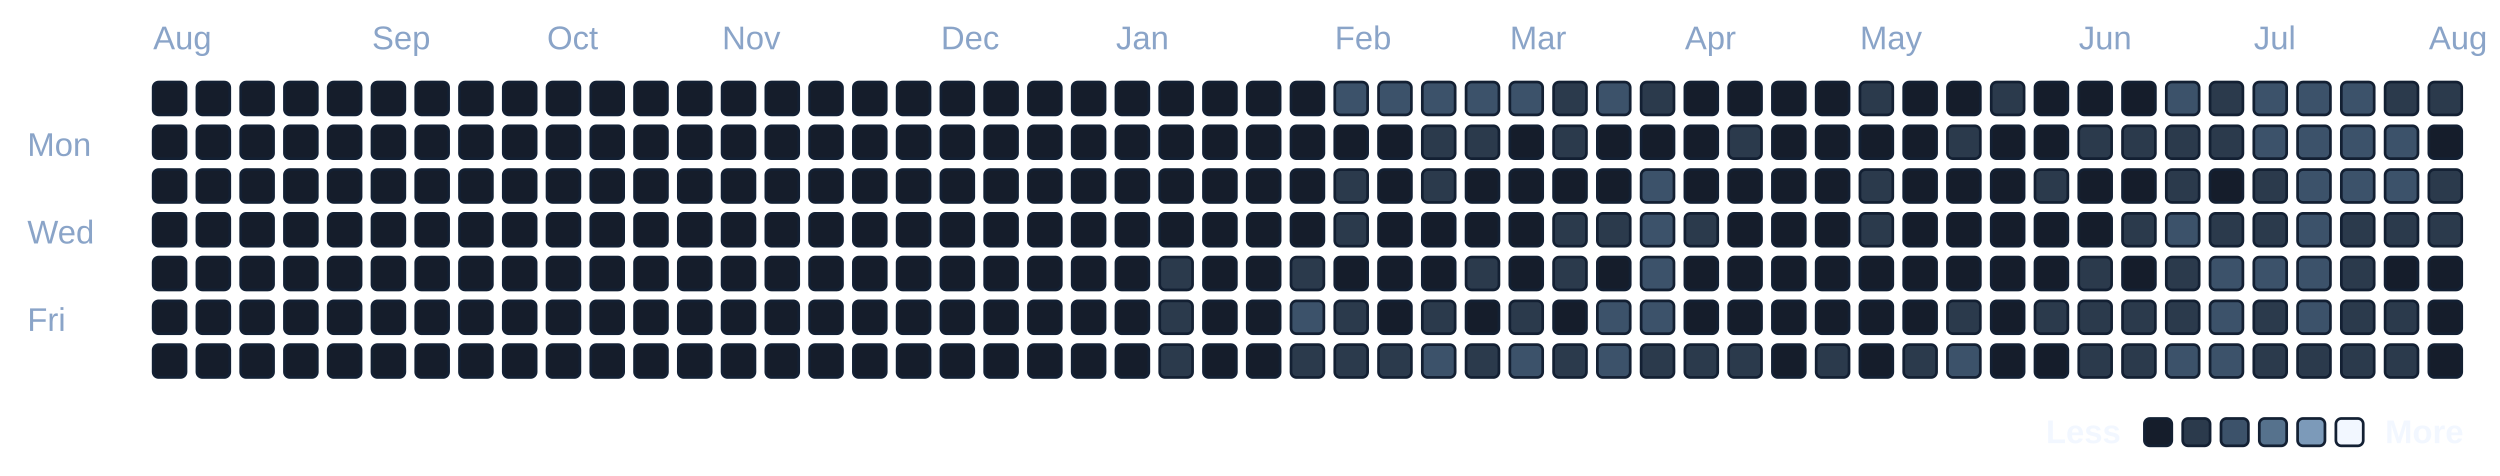
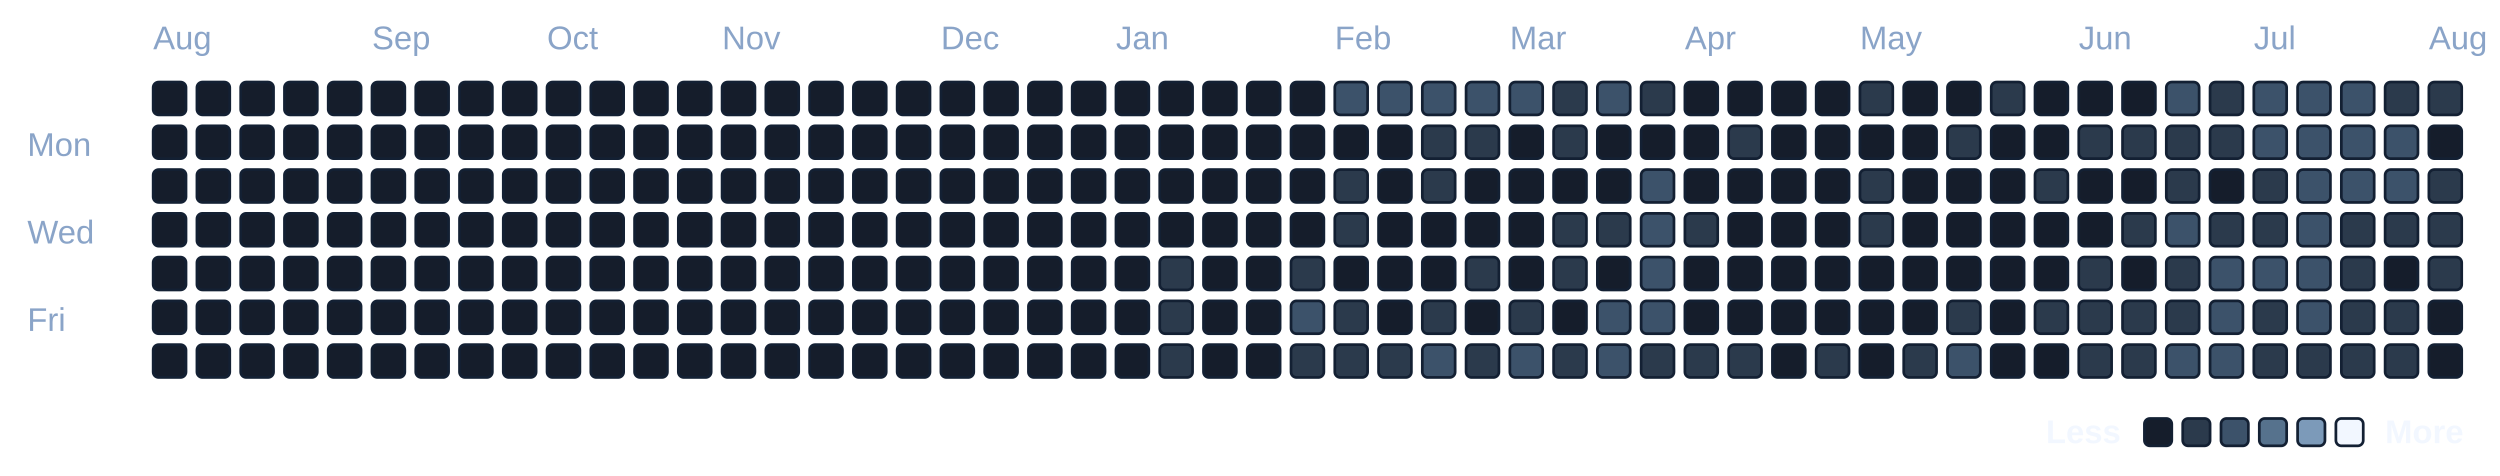
<svg xmlns="http://www.w3.org/2000/svg" baseProfile="tiny" height="174" version="1.2" width="914">
  <defs />
  <text fill="#8AA4C8" font-family="Segoe UI, Arial, sans-serif" font-size="12px" x="56" y="18">Aug</text>
  <text fill="#8AA4C8" font-family="Segoe UI, Arial, sans-serif" font-size="12px" x="136" y="18">Sep</text>
  <text fill="#8AA4C8" font-family="Segoe UI, Arial, sans-serif" font-size="12px" x="200" y="18">Oct</text>
  <text fill="#8AA4C8" font-family="Segoe UI, Arial, sans-serif" font-size="12px" x="264" y="18">Nov</text>
  <text fill="#8AA4C8" font-family="Segoe UI, Arial, sans-serif" font-size="12px" x="344" y="18">Dec</text>
  <text fill="#8AA4C8" font-family="Segoe UI, Arial, sans-serif" font-size="12px" x="408" y="18">Jan</text>
  <text fill="#8AA4C8" font-family="Segoe UI, Arial, sans-serif" font-size="12px" x="488" y="18">Feb</text>
  <text fill="#8AA4C8" font-family="Segoe UI, Arial, sans-serif" font-size="12px" x="552" y="18">Mar</text>
  <text fill="#8AA4C8" font-family="Segoe UI, Arial, sans-serif" font-size="12px" x="616" y="18">Apr</text>
  <text fill="#8AA4C8" font-family="Segoe UI, Arial, sans-serif" font-size="12px" x="680" y="18">May</text>
  <text fill="#8AA4C8" font-family="Segoe UI, Arial, sans-serif" font-size="12px" x="760" y="18">Jun</text>
  <text fill="#8AA4C8" font-family="Segoe UI, Arial, sans-serif" font-size="12px" x="824" y="18">Jul</text>
  <text fill="#8AA4C8" font-family="Segoe UI, Arial, sans-serif" font-size="12px" x="888" y="18">Aug</text>
  <text fill="#8AA4C8" font-family="Segoe UI, Arial, sans-serif" font-size="12px" x="10" y="57">Mon</text>
  <text fill="#8AA4C8" font-family="Segoe UI, Arial, sans-serif" font-size="12px" x="10" y="89">Wed</text>
  <text fill="#8AA4C8" font-family="Segoe UI, Arial, sans-serif" font-size="12px" x="10" y="121">Fri</text>
  <rect fill="#151D2B" height="12" rx="2" ry="2" stroke="#132033" stroke-width="1" width="12" x="56" y="30" />
  <rect fill="#151D2B" height="12" rx="2" ry="2" stroke="#132033" stroke-width="1" width="12" x="56" y="46" />
  <rect fill="#151D2B" height="12" rx="2" ry="2" stroke="#132033" stroke-width="1" width="12" x="56" y="62" />
  <rect fill="#151D2B" height="12" rx="2" ry="2" stroke="#132033" stroke-width="1" width="12" x="56" y="78" />
  <rect fill="#151D2B" height="12" rx="2" ry="2" stroke="#132033" stroke-width="1" width="12" x="56" y="94" />
  <rect fill="#151D2B" height="12" rx="2" ry="2" stroke="#132033" stroke-width="1" width="12" x="56" y="110" />
  <rect fill="#151D2B" height="12" rx="2" ry="2" stroke="#132033" stroke-width="1" width="12" x="56" y="126" />
  <rect fill="#151D2B" height="12" rx="2" ry="2" stroke="#132033" stroke-width="1" width="12" x="72" y="30" />
  <rect fill="#151D2B" height="12" rx="2" ry="2" stroke="#132033" stroke-width="1" width="12" x="72" y="46" />
  <rect fill="#151D2B" height="12" rx="2" ry="2" stroke="#132033" stroke-width="1" width="12" x="72" y="62" />
  <rect fill="#151D2B" height="12" rx="2" ry="2" stroke="#132033" stroke-width="1" width="12" x="72" y="78" />
  <rect fill="#151D2B" height="12" rx="2" ry="2" stroke="#132033" stroke-width="1" width="12" x="72" y="94" />
  <rect fill="#151D2B" height="12" rx="2" ry="2" stroke="#132033" stroke-width="1" width="12" x="72" y="110" />
  <rect fill="#151D2B" height="12" rx="2" ry="2" stroke="#132033" stroke-width="1" width="12" x="72" y="126" />
  <rect fill="#151D2B" height="12" rx="2" ry="2" stroke="#132033" stroke-width="1" width="12" x="88" y="30" />
  <rect fill="#151D2B" height="12" rx="2" ry="2" stroke="#132033" stroke-width="1" width="12" x="88" y="46" />
  <rect fill="#151D2B" height="12" rx="2" ry="2" stroke="#132033" stroke-width="1" width="12" x="88" y="62" />
  <rect fill="#151D2B" height="12" rx="2" ry="2" stroke="#132033" stroke-width="1" width="12" x="88" y="78" />
  <rect fill="#151D2B" height="12" rx="2" ry="2" stroke="#132033" stroke-width="1" width="12" x="88" y="94" />
  <rect fill="#151D2B" height="12" rx="2" ry="2" stroke="#132033" stroke-width="1" width="12" x="88" y="110" />
  <rect fill="#151D2B" height="12" rx="2" ry="2" stroke="#132033" stroke-width="1" width="12" x="88" y="126" />
  <rect fill="#151D2B" height="12" rx="2" ry="2" stroke="#132033" stroke-width="1" width="12" x="104" y="30" />
  <rect fill="#151D2B" height="12" rx="2" ry="2" stroke="#132033" stroke-width="1" width="12" x="104" y="46" />
  <rect fill="#151D2B" height="12" rx="2" ry="2" stroke="#132033" stroke-width="1" width="12" x="104" y="62" />
  <rect fill="#151D2B" height="12" rx="2" ry="2" stroke="#132033" stroke-width="1" width="12" x="104" y="78" />
  <rect fill="#151D2B" height="12" rx="2" ry="2" stroke="#132033" stroke-width="1" width="12" x="104" y="94" />
  <rect fill="#151D2B" height="12" rx="2" ry="2" stroke="#132033" stroke-width="1" width="12" x="104" y="110" />
  <rect fill="#151D2B" height="12" rx="2" ry="2" stroke="#132033" stroke-width="1" width="12" x="104" y="126" />
  <rect fill="#151D2B" height="12" rx="2" ry="2" stroke="#132033" stroke-width="1" width="12" x="120" y="30" />
  <rect fill="#151D2B" height="12" rx="2" ry="2" stroke="#132033" stroke-width="1" width="12" x="120" y="46" />
  <rect fill="#151D2B" height="12" rx="2" ry="2" stroke="#132033" stroke-width="1" width="12" x="120" y="62" />
  <rect fill="#151D2B" height="12" rx="2" ry="2" stroke="#132033" stroke-width="1" width="12" x="120" y="78" />
  <rect fill="#151D2B" height="12" rx="2" ry="2" stroke="#132033" stroke-width="1" width="12" x="120" y="94" />
  <rect fill="#151D2B" height="12" rx="2" ry="2" stroke="#132033" stroke-width="1" width="12" x="120" y="110" />
  <rect fill="#151D2B" height="12" rx="2" ry="2" stroke="#132033" stroke-width="1" width="12" x="120" y="126" />
  <rect fill="#151D2B" height="12" rx="2" ry="2" stroke="#132033" stroke-width="1" width="12" x="136" y="30" />
  <rect fill="#151D2B" height="12" rx="2" ry="2" stroke="#132033" stroke-width="1" width="12" x="136" y="46" />
  <rect fill="#151D2B" height="12" rx="2" ry="2" stroke="#132033" stroke-width="1" width="12" x="136" y="62" />
  <rect fill="#151D2B" height="12" rx="2" ry="2" stroke="#132033" stroke-width="1" width="12" x="136" y="78" />
  <rect fill="#151D2B" height="12" rx="2" ry="2" stroke="#132033" stroke-width="1" width="12" x="136" y="94" />
  <rect fill="#151D2B" height="12" rx="2" ry="2" stroke="#132033" stroke-width="1" width="12" x="136" y="110" />
  <rect fill="#151D2B" height="12" rx="2" ry="2" stroke="#132033" stroke-width="1" width="12" x="136" y="126" />
  <rect fill="#151D2B" height="12" rx="2" ry="2" stroke="#132033" stroke-width="1" width="12" x="152" y="30" />
  <rect fill="#151D2B" height="12" rx="2" ry="2" stroke="#132033" stroke-width="1" width="12" x="152" y="46" />
  <rect fill="#151D2B" height="12" rx="2" ry="2" stroke="#132033" stroke-width="1" width="12" x="152" y="62" />
  <rect fill="#151D2B" height="12" rx="2" ry="2" stroke="#132033" stroke-width="1" width="12" x="152" y="78" />
  <rect fill="#151D2B" height="12" rx="2" ry="2" stroke="#132033" stroke-width="1" width="12" x="152" y="94" />
  <rect fill="#151D2B" height="12" rx="2" ry="2" stroke="#132033" stroke-width="1" width="12" x="152" y="110" />
  <rect fill="#151D2B" height="12" rx="2" ry="2" stroke="#132033" stroke-width="1" width="12" x="152" y="126" />
  <rect fill="#151D2B" height="12" rx="2" ry="2" stroke="#132033" stroke-width="1" width="12" x="168" y="30" />
  <rect fill="#151D2B" height="12" rx="2" ry="2" stroke="#132033" stroke-width="1" width="12" x="168" y="46" />
  <rect fill="#151D2B" height="12" rx="2" ry="2" stroke="#132033" stroke-width="1" width="12" x="168" y="62" />
  <rect fill="#151D2B" height="12" rx="2" ry="2" stroke="#132033" stroke-width="1" width="12" x="168" y="78" />
  <rect fill="#151D2B" height="12" rx="2" ry="2" stroke="#132033" stroke-width="1" width="12" x="168" y="94" />
  <rect fill="#151D2B" height="12" rx="2" ry="2" stroke="#132033" stroke-width="1" width="12" x="168" y="110" />
  <rect fill="#151D2B" height="12" rx="2" ry="2" stroke="#132033" stroke-width="1" width="12" x="168" y="126" />
  <rect fill="#151D2B" height="12" rx="2" ry="2" stroke="#132033" stroke-width="1" width="12" x="184" y="30" />
  <rect fill="#151D2B" height="12" rx="2" ry="2" stroke="#132033" stroke-width="1" width="12" x="184" y="46" />
  <rect fill="#151D2B" height="12" rx="2" ry="2" stroke="#132033" stroke-width="1" width="12" x="184" y="62" />
  <rect fill="#151D2B" height="12" rx="2" ry="2" stroke="#132033" stroke-width="1" width="12" x="184" y="78" />
  <rect fill="#151D2B" height="12" rx="2" ry="2" stroke="#132033" stroke-width="1" width="12" x="184" y="94" />
  <rect fill="#151D2B" height="12" rx="2" ry="2" stroke="#132033" stroke-width="1" width="12" x="184" y="110" />
  <rect fill="#151D2B" height="12" rx="2" ry="2" stroke="#132033" stroke-width="1" width="12" x="184" y="126" />
  <rect fill="#151D2B" height="12" rx="2" ry="2" stroke="#132033" stroke-width="1" width="12" x="200" y="30" />
  <rect fill="#151D2B" height="12" rx="2" ry="2" stroke="#132033" stroke-width="1" width="12" x="200" y="46" />
  <rect fill="#151D2B" height="12" rx="2" ry="2" stroke="#132033" stroke-width="1" width="12" x="200" y="62" />
  <rect fill="#151D2B" height="12" rx="2" ry="2" stroke="#132033" stroke-width="1" width="12" x="200" y="78" />
  <rect fill="#151D2B" height="12" rx="2" ry="2" stroke="#132033" stroke-width="1" width="12" x="200" y="94" />
  <rect fill="#151D2B" height="12" rx="2" ry="2" stroke="#132033" stroke-width="1" width="12" x="200" y="110" />
  <rect fill="#151D2B" height="12" rx="2" ry="2" stroke="#132033" stroke-width="1" width="12" x="200" y="126" />
  <rect fill="#151D2B" height="12" rx="2" ry="2" stroke="#132033" stroke-width="1" width="12" x="216" y="30" />
  <rect fill="#151D2B" height="12" rx="2" ry="2" stroke="#132033" stroke-width="1" width="12" x="216" y="46" />
  <rect fill="#151D2B" height="12" rx="2" ry="2" stroke="#132033" stroke-width="1" width="12" x="216" y="62" />
  <rect fill="#151D2B" height="12" rx="2" ry="2" stroke="#132033" stroke-width="1" width="12" x="216" y="78" />
  <rect fill="#151D2B" height="12" rx="2" ry="2" stroke="#132033" stroke-width="1" width="12" x="216" y="94" />
  <rect fill="#151D2B" height="12" rx="2" ry="2" stroke="#132033" stroke-width="1" width="12" x="216" y="110" />
  <rect fill="#151D2B" height="12" rx="2" ry="2" stroke="#132033" stroke-width="1" width="12" x="216" y="126" />
  <rect fill="#151D2B" height="12" rx="2" ry="2" stroke="#132033" stroke-width="1" width="12" x="232" y="30" />
  <rect fill="#151D2B" height="12" rx="2" ry="2" stroke="#132033" stroke-width="1" width="12" x="232" y="46" />
  <rect fill="#151D2B" height="12" rx="2" ry="2" stroke="#132033" stroke-width="1" width="12" x="232" y="62" />
  <rect fill="#151D2B" height="12" rx="2" ry="2" stroke="#132033" stroke-width="1" width="12" x="232" y="78" />
  <rect fill="#151D2B" height="12" rx="2" ry="2" stroke="#132033" stroke-width="1" width="12" x="232" y="94" />
  <rect fill="#151D2B" height="12" rx="2" ry="2" stroke="#132033" stroke-width="1" width="12" x="232" y="110" />
  <rect fill="#151D2B" height="12" rx="2" ry="2" stroke="#132033" stroke-width="1" width="12" x="232" y="126" />
  <rect fill="#151D2B" height="12" rx="2" ry="2" stroke="#132033" stroke-width="1" width="12" x="248" y="30" />
  <rect fill="#151D2B" height="12" rx="2" ry="2" stroke="#132033" stroke-width="1" width="12" x="248" y="46" />
  <rect fill="#151D2B" height="12" rx="2" ry="2" stroke="#132033" stroke-width="1" width="12" x="248" y="62" />
  <rect fill="#151D2B" height="12" rx="2" ry="2" stroke="#132033" stroke-width="1" width="12" x="248" y="78" />
  <rect fill="#151D2B" height="12" rx="2" ry="2" stroke="#132033" stroke-width="1" width="12" x="248" y="94" />
  <rect fill="#151D2B" height="12" rx="2" ry="2" stroke="#132033" stroke-width="1" width="12" x="248" y="110" />
  <rect fill="#151D2B" height="12" rx="2" ry="2" stroke="#132033" stroke-width="1" width="12" x="248" y="126" />
  <rect fill="#151D2B" height="12" rx="2" ry="2" stroke="#132033" stroke-width="1" width="12" x="264" y="30" />
  <rect fill="#151D2B" height="12" rx="2" ry="2" stroke="#132033" stroke-width="1" width="12" x="264" y="46" />
  <rect fill="#151D2B" height="12" rx="2" ry="2" stroke="#132033" stroke-width="1" width="12" x="264" y="62" />
  <rect fill="#151D2B" height="12" rx="2" ry="2" stroke="#132033" stroke-width="1" width="12" x="264" y="78" />
  <rect fill="#151D2B" height="12" rx="2" ry="2" stroke="#132033" stroke-width="1" width="12" x="264" y="94" />
  <rect fill="#151D2B" height="12" rx="2" ry="2" stroke="#132033" stroke-width="1" width="12" x="264" y="110" />
  <rect fill="#151D2B" height="12" rx="2" ry="2" stroke="#132033" stroke-width="1" width="12" x="264" y="126" />
  <rect fill="#151D2B" height="12" rx="2" ry="2" stroke="#132033" stroke-width="1" width="12" x="280" y="30" />
  <rect fill="#151D2B" height="12" rx="2" ry="2" stroke="#132033" stroke-width="1" width="12" x="280" y="46" />
  <rect fill="#151D2B" height="12" rx="2" ry="2" stroke="#132033" stroke-width="1" width="12" x="280" y="62" />
  <rect fill="#151D2B" height="12" rx="2" ry="2" stroke="#132033" stroke-width="1" width="12" x="280" y="78" />
  <rect fill="#151D2B" height="12" rx="2" ry="2" stroke="#132033" stroke-width="1" width="12" x="280" y="94" />
  <rect fill="#151D2B" height="12" rx="2" ry="2" stroke="#132033" stroke-width="1" width="12" x="280" y="110" />
  <rect fill="#151D2B" height="12" rx="2" ry="2" stroke="#132033" stroke-width="1" width="12" x="280" y="126" />
  <rect fill="#151D2B" height="12" rx="2" ry="2" stroke="#132033" stroke-width="1" width="12" x="296" y="30" />
  <rect fill="#151D2B" height="12" rx="2" ry="2" stroke="#132033" stroke-width="1" width="12" x="296" y="46" />
  <rect fill="#151D2B" height="12" rx="2" ry="2" stroke="#132033" stroke-width="1" width="12" x="296" y="62" />
  <rect fill="#151D2B" height="12" rx="2" ry="2" stroke="#132033" stroke-width="1" width="12" x="296" y="78" />
  <rect fill="#151D2B" height="12" rx="2" ry="2" stroke="#132033" stroke-width="1" width="12" x="296" y="94" />
  <rect fill="#151D2B" height="12" rx="2" ry="2" stroke="#132033" stroke-width="1" width="12" x="296" y="110" />
  <rect fill="#151D2B" height="12" rx="2" ry="2" stroke="#132033" stroke-width="1" width="12" x="296" y="126" />
  <rect fill="#151D2B" height="12" rx="2" ry="2" stroke="#132033" stroke-width="1" width="12" x="312" y="30" />
  <rect fill="#151D2B" height="12" rx="2" ry="2" stroke="#132033" stroke-width="1" width="12" x="312" y="46" />
  <rect fill="#151D2B" height="12" rx="2" ry="2" stroke="#132033" stroke-width="1" width="12" x="312" y="62" />
  <rect fill="#151D2B" height="12" rx="2" ry="2" stroke="#132033" stroke-width="1" width="12" x="312" y="78" />
  <rect fill="#151D2B" height="12" rx="2" ry="2" stroke="#132033" stroke-width="1" width="12" x="312" y="94" />
  <rect fill="#151D2B" height="12" rx="2" ry="2" stroke="#132033" stroke-width="1" width="12" x="312" y="110" />
  <rect fill="#151D2B" height="12" rx="2" ry="2" stroke="#132033" stroke-width="1" width="12" x="312" y="126" />
  <rect fill="#151D2B" height="12" rx="2" ry="2" stroke="#132033" stroke-width="1" width="12" x="328" y="30" />
  <rect fill="#151D2B" height="12" rx="2" ry="2" stroke="#132033" stroke-width="1" width="12" x="328" y="46" />
  <rect fill="#151D2B" height="12" rx="2" ry="2" stroke="#132033" stroke-width="1" width="12" x="328" y="62" />
  <rect fill="#151D2B" height="12" rx="2" ry="2" stroke="#132033" stroke-width="1" width="12" x="328" y="78" />
  <rect fill="#151D2B" height="12" rx="2" ry="2" stroke="#132033" stroke-width="1" width="12" x="328" y="94" />
  <rect fill="#151D2B" height="12" rx="2" ry="2" stroke="#132033" stroke-width="1" width="12" x="328" y="110" />
  <rect fill="#151D2B" height="12" rx="2" ry="2" stroke="#132033" stroke-width="1" width="12" x="328" y="126" />
  <rect fill="#151D2B" height="12" rx="2" ry="2" stroke="#132033" stroke-width="1" width="12" x="344" y="30" />
  <rect fill="#151D2B" height="12" rx="2" ry="2" stroke="#132033" stroke-width="1" width="12" x="344" y="46" />
  <rect fill="#151D2B" height="12" rx="2" ry="2" stroke="#132033" stroke-width="1" width="12" x="344" y="62" />
  <rect fill="#151D2B" height="12" rx="2" ry="2" stroke="#132033" stroke-width="1" width="12" x="344" y="78" />
  <rect fill="#151D2B" height="12" rx="2" ry="2" stroke="#132033" stroke-width="1" width="12" x="344" y="94" />
  <rect fill="#151D2B" height="12" rx="2" ry="2" stroke="#132033" stroke-width="1" width="12" x="344" y="110" />
  <rect fill="#151D2B" height="12" rx="2" ry="2" stroke="#132033" stroke-width="1" width="12" x="344" y="126" />
  <rect fill="#151D2B" height="12" rx="2" ry="2" stroke="#132033" stroke-width="1" width="12" x="360" y="30" />
  <rect fill="#151D2B" height="12" rx="2" ry="2" stroke="#132033" stroke-width="1" width="12" x="360" y="46" />
  <rect fill="#151D2B" height="12" rx="2" ry="2" stroke="#132033" stroke-width="1" width="12" x="360" y="62" />
  <rect fill="#151D2B" height="12" rx="2" ry="2" stroke="#132033" stroke-width="1" width="12" x="360" y="78" />
  <rect fill="#151D2B" height="12" rx="2" ry="2" stroke="#132033" stroke-width="1" width="12" x="360" y="94" />
  <rect fill="#151D2B" height="12" rx="2" ry="2" stroke="#132033" stroke-width="1" width="12" x="360" y="110" />
  <rect fill="#151D2B" height="12" rx="2" ry="2" stroke="#132033" stroke-width="1" width="12" x="360" y="126" />
  <rect fill="#151D2B" height="12" rx="2" ry="2" stroke="#132033" stroke-width="1" width="12" x="376" y="30" />
  <rect fill="#151D2B" height="12" rx="2" ry="2" stroke="#132033" stroke-width="1" width="12" x="376" y="46" />
  <rect fill="#151D2B" height="12" rx="2" ry="2" stroke="#132033" stroke-width="1" width="12" x="376" y="62" />
  <rect fill="#151D2B" height="12" rx="2" ry="2" stroke="#132033" stroke-width="1" width="12" x="376" y="78" />
  <rect fill="#151D2B" height="12" rx="2" ry="2" stroke="#132033" stroke-width="1" width="12" x="376" y="94" />
  <rect fill="#151D2B" height="12" rx="2" ry="2" stroke="#132033" stroke-width="1" width="12" x="376" y="110" />
  <rect fill="#151D2B" height="12" rx="2" ry="2" stroke="#132033" stroke-width="1" width="12" x="376" y="126" />
  <rect fill="#151D2B" height="12" rx="2" ry="2" stroke="#132033" stroke-width="1" width="12" x="392" y="30" />
  <rect fill="#151D2B" height="12" rx="2" ry="2" stroke="#132033" stroke-width="1" width="12" x="392" y="46" />
  <rect fill="#151D2B" height="12" rx="2" ry="2" stroke="#132033" stroke-width="1" width="12" x="392" y="62" />
  <rect fill="#151D2B" height="12" rx="2" ry="2" stroke="#132033" stroke-width="1" width="12" x="392" y="78" />
  <rect fill="#151D2B" height="12" rx="2" ry="2" stroke="#132033" stroke-width="1" width="12" x="392" y="94" />
  <rect fill="#151D2B" height="12" rx="2" ry="2" stroke="#132033" stroke-width="1" width="12" x="392" y="110" />
  <rect fill="#151D2B" height="12" rx="2" ry="2" stroke="#132033" stroke-width="1" width="12" x="392" y="126" />
  <rect fill="#151D2B" height="12" rx="2" ry="2" stroke="#132033" stroke-width="1" width="12" x="408" y="30" />
  <rect fill="#151D2B" height="12" rx="2" ry="2" stroke="#132033" stroke-width="1" width="12" x="408" y="46" />
  <rect fill="#151D2B" height="12" rx="2" ry="2" stroke="#132033" stroke-width="1" width="12" x="408" y="62" />
  <rect fill="#151D2B" height="12" rx="2" ry="2" stroke="#132033" stroke-width="1" width="12" x="408" y="78" />
  <rect fill="#151D2B" height="12" rx="2" ry="2" stroke="#132033" stroke-width="1" width="12" x="408" y="94" />
  <rect fill="#151D2B" height="12" rx="2" ry="2" stroke="#132033" stroke-width="1" width="12" x="408" y="110" />
  <rect fill="#151D2B" height="12" rx="2" ry="2" stroke="#132033" stroke-width="1" width="12" x="408" y="126" />
  <rect fill="#151D2B" height="12" rx="2" ry="2" stroke="#132033" stroke-width="1" width="12" x="424" y="30" />
  <rect fill="#151D2B" height="12" rx="2" ry="2" stroke="#132033" stroke-width="1" width="12" x="424" y="46" />
  <rect fill="#151D2B" height="12" rx="2" ry="2" stroke="#132033" stroke-width="1" width="12" x="424" y="62" />
  <rect fill="#151D2B" height="12" rx="2" ry="2" stroke="#132033" stroke-width="1" width="12" x="424" y="78" />
  <rect fill="#2B3A4C" height="12" rx="2" ry="2" stroke="#132033" stroke-width="1" width="12" x="424" y="94" />
  <rect fill="#2B3A4C" height="12" rx="2" ry="2" stroke="#132033" stroke-width="1" width="12" x="424" y="110" />
  <rect fill="#2B3A4C" height="12" rx="2" ry="2" stroke="#132033" stroke-width="1" width="12" x="424" y="126" />
  <rect fill="#151D2B" height="12" rx="2" ry="2" stroke="#132033" stroke-width="1" width="12" x="440" y="30" />
  <rect fill="#151D2B" height="12" rx="2" ry="2" stroke="#132033" stroke-width="1" width="12" x="440" y="46" />
  <rect fill="#151D2B" height="12" rx="2" ry="2" stroke="#132033" stroke-width="1" width="12" x="440" y="62" />
  <rect fill="#151D2B" height="12" rx="2" ry="2" stroke="#132033" stroke-width="1" width="12" x="440" y="78" />
  <rect fill="#151D2B" height="12" rx="2" ry="2" stroke="#132033" stroke-width="1" width="12" x="440" y="94" />
  <rect fill="#151D2B" height="12" rx="2" ry="2" stroke="#132033" stroke-width="1" width="12" x="440" y="110" />
  <rect fill="#151D2B" height="12" rx="2" ry="2" stroke="#132033" stroke-width="1" width="12" x="440" y="126" />
  <rect fill="#151D2B" height="12" rx="2" ry="2" stroke="#132033" stroke-width="1" width="12" x="456" y="30" />
  <rect fill="#151D2B" height="12" rx="2" ry="2" stroke="#132033" stroke-width="1" width="12" x="456" y="46" />
  <rect fill="#151D2B" height="12" rx="2" ry="2" stroke="#132033" stroke-width="1" width="12" x="456" y="62" />
  <rect fill="#151D2B" height="12" rx="2" ry="2" stroke="#132033" stroke-width="1" width="12" x="456" y="78" />
  <rect fill="#151D2B" height="12" rx="2" ry="2" stroke="#132033" stroke-width="1" width="12" x="456" y="94" />
  <rect fill="#151D2B" height="12" rx="2" ry="2" stroke="#132033" stroke-width="1" width="12" x="456" y="110" />
  <rect fill="#151D2B" height="12" rx="2" ry="2" stroke="#132033" stroke-width="1" width="12" x="456" y="126" />
  <rect fill="#151D2B" height="12" rx="2" ry="2" stroke="#132033" stroke-width="1" width="12" x="472" y="30" />
  <rect fill="#151D2B" height="12" rx="2" ry="2" stroke="#132033" stroke-width="1" width="12" x="472" y="46" />
  <rect fill="#151D2B" height="12" rx="2" ry="2" stroke="#132033" stroke-width="1" width="12" x="472" y="62" />
  <rect fill="#151D2B" height="12" rx="2" ry="2" stroke="#132033" stroke-width="1" width="12" x="472" y="78" />
  <rect fill="#2B3A4C" height="12" rx="2" ry="2" stroke="#132033" stroke-width="1" width="12" x="472" y="94" />
  <rect fill="#3C526A" height="12" rx="2" ry="2" stroke="#132033" stroke-width="1" width="12" x="472" y="110" />
  <rect fill="#2B3A4C" height="12" rx="2" ry="2" stroke="#132033" stroke-width="1" width="12" x="472" y="126" />
  <rect fill="#3C526A" height="12" rx="2" ry="2" stroke="#132033" stroke-width="1" width="12" x="488" y="30" />
  <rect fill="#151D2B" height="12" rx="2" ry="2" stroke="#132033" stroke-width="1" width="12" x="488" y="46" />
  <rect fill="#2B3A4C" height="12" rx="2" ry="2" stroke="#132033" stroke-width="1" width="12" x="488" y="62" />
  <rect fill="#2B3A4C" height="12" rx="2" ry="2" stroke="#132033" stroke-width="1" width="12" x="488" y="78" />
  <rect fill="#151D2B" height="12" rx="2" ry="2" stroke="#132033" stroke-width="1" width="12" x="488" y="94" />
  <rect fill="#2B3A4C" height="12" rx="2" ry="2" stroke="#132033" stroke-width="1" width="12" x="488" y="110" />
  <rect fill="#2B3A4C" height="12" rx="2" ry="2" stroke="#132033" stroke-width="1" width="12" x="488" y="126" />
  <rect fill="#3C526A" height="12" rx="2" ry="2" stroke="#132033" stroke-width="1" width="12" x="504" y="30" />
  <rect fill="#151D2B" height="12" rx="2" ry="2" stroke="#132033" stroke-width="1" width="12" x="504" y="46" />
  <rect fill="#151D2B" height="12" rx="2" ry="2" stroke="#132033" stroke-width="1" width="12" x="504" y="62" />
  <rect fill="#151D2B" height="12" rx="2" ry="2" stroke="#132033" stroke-width="1" width="12" x="504" y="78" />
  <rect fill="#151D2B" height="12" rx="2" ry="2" stroke="#132033" stroke-width="1" width="12" x="504" y="94" />
  <rect fill="#151D2B" height="12" rx="2" ry="2" stroke="#132033" stroke-width="1" width="12" x="504" y="110" />
  <rect fill="#2B3A4C" height="12" rx="2" ry="2" stroke="#132033" stroke-width="1" width="12" x="504" y="126" />
  <rect fill="#3C526A" height="12" rx="2" ry="2" stroke="#132033" stroke-width="1" width="12" x="520" y="30" />
  <rect fill="#2B3A4C" height="12" rx="2" ry="2" stroke="#132033" stroke-width="1" width="12" x="520" y="46" />
  <rect fill="#2B3A4C" height="12" rx="2" ry="2" stroke="#132033" stroke-width="1" width="12" x="520" y="62" />
  <rect fill="#151D2B" height="12" rx="2" ry="2" stroke="#132033" stroke-width="1" width="12" x="520" y="78" />
  <rect fill="#151D2B" height="12" rx="2" ry="2" stroke="#132033" stroke-width="1" width="12" x="520" y="94" />
  <rect fill="#2B3A4C" height="12" rx="2" ry="2" stroke="#132033" stroke-width="1" width="12" x="520" y="110" />
  <rect fill="#3C526A" height="12" rx="2" ry="2" stroke="#132033" stroke-width="1" width="12" x="520" y="126" />
  <rect fill="#3C526A" height="12" rx="2" ry="2" stroke="#132033" stroke-width="1" width="12" x="536" y="30" />
  <rect fill="#2B3A4C" height="12" rx="2" ry="2" stroke="#132033" stroke-width="1" width="12" x="536" y="46" />
  <rect fill="#151D2B" height="12" rx="2" ry="2" stroke="#132033" stroke-width="1" width="12" x="536" y="62" />
  <rect fill="#151D2B" height="12" rx="2" ry="2" stroke="#132033" stroke-width="1" width="12" x="536" y="78" />
  <rect fill="#2B3A4C" height="12" rx="2" ry="2" stroke="#132033" stroke-width="1" width="12" x="536" y="94" />
  <rect fill="#151D2B" height="12" rx="2" ry="2" stroke="#132033" stroke-width="1" width="12" x="536" y="110" />
  <rect fill="#2B3A4C" height="12" rx="2" ry="2" stroke="#132033" stroke-width="1" width="12" x="536" y="126" />
  <rect fill="#3C526A" height="12" rx="2" ry="2" stroke="#132033" stroke-width="1" width="12" x="552" y="30" />
  <rect fill="#151D2B" height="12" rx="2" ry="2" stroke="#132033" stroke-width="1" width="12" x="552" y="46" />
  <rect fill="#151D2B" height="12" rx="2" ry="2" stroke="#132033" stroke-width="1" width="12" x="552" y="62" />
  <rect fill="#151D2B" height="12" rx="2" ry="2" stroke="#132033" stroke-width="1" width="12" x="552" y="78" />
  <rect fill="#151D2B" height="12" rx="2" ry="2" stroke="#132033" stroke-width="1" width="12" x="552" y="94" />
  <rect fill="#2B3A4C" height="12" rx="2" ry="2" stroke="#132033" stroke-width="1" width="12" x="552" y="110" />
  <rect fill="#3C526A" height="12" rx="2" ry="2" stroke="#132033" stroke-width="1" width="12" x="552" y="126" />
  <rect fill="#2B3A4C" height="12" rx="2" ry="2" stroke="#132033" stroke-width="1" width="12" x="568" y="30" />
  <rect fill="#2B3A4C" height="12" rx="2" ry="2" stroke="#132033" stroke-width="1" width="12" x="568" y="46" />
  <rect fill="#151D2B" height="12" rx="2" ry="2" stroke="#132033" stroke-width="1" width="12" x="568" y="62" />
  <rect fill="#2B3A4C" height="12" rx="2" ry="2" stroke="#132033" stroke-width="1" width="12" x="568" y="78" />
  <rect fill="#2B3A4C" height="12" rx="2" ry="2" stroke="#132033" stroke-width="1" width="12" x="568" y="94" />
  <rect fill="#151D2B" height="12" rx="2" ry="2" stroke="#132033" stroke-width="1" width="12" x="568" y="110" />
  <rect fill="#2B3A4C" height="12" rx="2" ry="2" stroke="#132033" stroke-width="1" width="12" x="568" y="126" />
  <rect fill="#3C526A" height="12" rx="2" ry="2" stroke="#132033" stroke-width="1" width="12" x="584" y="30" />
  <rect fill="#151D2B" height="12" rx="2" ry="2" stroke="#132033" stroke-width="1" width="12" x="584" y="46" />
  <rect fill="#151D2B" height="12" rx="2" ry="2" stroke="#132033" stroke-width="1" width="12" x="584" y="62" />
  <rect fill="#2B3A4C" height="12" rx="2" ry="2" stroke="#132033" stroke-width="1" width="12" x="584" y="78" />
  <rect fill="#151D2B" height="12" rx="2" ry="2" stroke="#132033" stroke-width="1" width="12" x="584" y="94" />
  <rect fill="#3C526A" height="12" rx="2" ry="2" stroke="#132033" stroke-width="1" width="12" x="584" y="110" />
  <rect fill="#3C526A" height="12" rx="2" ry="2" stroke="#132033" stroke-width="1" width="12" x="584" y="126" />
  <rect fill="#2B3A4C" height="12" rx="2" ry="2" stroke="#132033" stroke-width="1" width="12" x="600" y="30" />
  <rect fill="#151D2B" height="12" rx="2" ry="2" stroke="#132033" stroke-width="1" width="12" x="600" y="46" />
  <rect fill="#3C526A" height="12" rx="2" ry="2" stroke="#132033" stroke-width="1" width="12" x="600" y="62" />
  <rect fill="#3C526A" height="12" rx="2" ry="2" stroke="#132033" stroke-width="1" width="12" x="600" y="78" />
  <rect fill="#3C526A" height="12" rx="2" ry="2" stroke="#132033" stroke-width="1" width="12" x="600" y="94" />
  <rect fill="#3C526A" height="12" rx="2" ry="2" stroke="#132033" stroke-width="1" width="12" x="600" y="110" />
  <rect fill="#2B3A4C" height="12" rx="2" ry="2" stroke="#132033" stroke-width="1" width="12" x="600" y="126" />
  <rect fill="#151D2B" height="12" rx="2" ry="2" stroke="#132033" stroke-width="1" width="12" x="616" y="30" />
  <rect fill="#151D2B" height="12" rx="2" ry="2" stroke="#132033" stroke-width="1" width="12" x="616" y="46" />
  <rect fill="#151D2B" height="12" rx="2" ry="2" stroke="#132033" stroke-width="1" width="12" x="616" y="62" />
  <rect fill="#2B3A4C" height="12" rx="2" ry="2" stroke="#132033" stroke-width="1" width="12" x="616" y="78" />
  <rect fill="#151D2B" height="12" rx="2" ry="2" stroke="#132033" stroke-width="1" width="12" x="616" y="94" />
  <rect fill="#151D2B" height="12" rx="2" ry="2" stroke="#132033" stroke-width="1" width="12" x="616" y="110" />
  <rect fill="#2B3A4C" height="12" rx="2" ry="2" stroke="#132033" stroke-width="1" width="12" x="616" y="126" />
  <rect fill="#151D2B" height="12" rx="2" ry="2" stroke="#132033" stroke-width="1" width="12" x="632" y="30" />
  <rect fill="#2B3A4C" height="12" rx="2" ry="2" stroke="#132033" stroke-width="1" width="12" x="632" y="46" />
  <rect fill="#151D2B" height="12" rx="2" ry="2" stroke="#132033" stroke-width="1" width="12" x="632" y="62" />
  <rect fill="#151D2B" height="12" rx="2" ry="2" stroke="#132033" stroke-width="1" width="12" x="632" y="78" />
  <rect fill="#151D2B" height="12" rx="2" ry="2" stroke="#132033" stroke-width="1" width="12" x="632" y="94" />
  <rect fill="#151D2B" height="12" rx="2" ry="2" stroke="#132033" stroke-width="1" width="12" x="632" y="110" />
  <rect fill="#2B3A4C" height="12" rx="2" ry="2" stroke="#132033" stroke-width="1" width="12" x="632" y="126" />
  <rect fill="#151D2B" height="12" rx="2" ry="2" stroke="#132033" stroke-width="1" width="12" x="648" y="30" />
  <rect fill="#151D2B" height="12" rx="2" ry="2" stroke="#132033" stroke-width="1" width="12" x="648" y="46" />
  <rect fill="#151D2B" height="12" rx="2" ry="2" stroke="#132033" stroke-width="1" width="12" x="648" y="62" />
  <rect fill="#151D2B" height="12" rx="2" ry="2" stroke="#132033" stroke-width="1" width="12" x="648" y="78" />
  <rect fill="#151D2B" height="12" rx="2" ry="2" stroke="#132033" stroke-width="1" width="12" x="648" y="94" />
  <rect fill="#151D2B" height="12" rx="2" ry="2" stroke="#132033" stroke-width="1" width="12" x="648" y="110" />
  <rect fill="#151D2B" height="12" rx="2" ry="2" stroke="#132033" stroke-width="1" width="12" x="648" y="126" />
  <rect fill="#151D2B" height="12" rx="2" ry="2" stroke="#132033" stroke-width="1" width="12" x="664" y="30" />
  <rect fill="#151D2B" height="12" rx="2" ry="2" stroke="#132033" stroke-width="1" width="12" x="664" y="46" />
  <rect fill="#151D2B" height="12" rx="2" ry="2" stroke="#132033" stroke-width="1" width="12" x="664" y="62" />
  <rect fill="#151D2B" height="12" rx="2" ry="2" stroke="#132033" stroke-width="1" width="12" x="664" y="78" />
  <rect fill="#151D2B" height="12" rx="2" ry="2" stroke="#132033" stroke-width="1" width="12" x="664" y="94" />
  <rect fill="#151D2B" height="12" rx="2" ry="2" stroke="#132033" stroke-width="1" width="12" x="664" y="110" />
  <rect fill="#2B3A4C" height="12" rx="2" ry="2" stroke="#132033" stroke-width="1" width="12" x="664" y="126" />
  <rect fill="#2B3A4C" height="12" rx="2" ry="2" stroke="#132033" stroke-width="1" width="12" x="680" y="30" />
  <rect fill="#151D2B" height="12" rx="2" ry="2" stroke="#132033" stroke-width="1" width="12" x="680" y="46" />
  <rect fill="#2B3A4C" height="12" rx="2" ry="2" stroke="#132033" stroke-width="1" width="12" x="680" y="62" />
  <rect fill="#2B3A4C" height="12" rx="2" ry="2" stroke="#132033" stroke-width="1" width="12" x="680" y="78" />
  <rect fill="#151D2B" height="12" rx="2" ry="2" stroke="#132033" stroke-width="1" width="12" x="680" y="94" />
  <rect fill="#151D2B" height="12" rx="2" ry="2" stroke="#132033" stroke-width="1" width="12" x="680" y="110" />
  <rect fill="#151D2B" height="12" rx="2" ry="2" stroke="#132033" stroke-width="1" width="12" x="680" y="126" />
  <rect fill="#151D2B" height="12" rx="2" ry="2" stroke="#132033" stroke-width="1" width="12" x="696" y="30" />
  <rect fill="#151D2B" height="12" rx="2" ry="2" stroke="#132033" stroke-width="1" width="12" x="696" y="46" />
  <rect fill="#151D2B" height="12" rx="2" ry="2" stroke="#132033" stroke-width="1" width="12" x="696" y="62" />
  <rect fill="#151D2B" height="12" rx="2" ry="2" stroke="#132033" stroke-width="1" width="12" x="696" y="78" />
  <rect fill="#151D2B" height="12" rx="2" ry="2" stroke="#132033" stroke-width="1" width="12" x="696" y="94" />
  <rect fill="#151D2B" height="12" rx="2" ry="2" stroke="#132033" stroke-width="1" width="12" x="696" y="110" />
  <rect fill="#2B3A4C" height="12" rx="2" ry="2" stroke="#132033" stroke-width="1" width="12" x="696" y="126" />
  <rect fill="#151D2B" height="12" rx="2" ry="2" stroke="#132033" stroke-width="1" width="12" x="712" y="30" />
  <rect fill="#2B3A4C" height="12" rx="2" ry="2" stroke="#132033" stroke-width="1" width="12" x="712" y="46" />
  <rect fill="#151D2B" height="12" rx="2" ry="2" stroke="#132033" stroke-width="1" width="12" x="712" y="62" />
  <rect fill="#151D2B" height="12" rx="2" ry="2" stroke="#132033" stroke-width="1" width="12" x="712" y="78" />
  <rect fill="#151D2B" height="12" rx="2" ry="2" stroke="#132033" stroke-width="1" width="12" x="712" y="94" />
  <rect fill="#2B3A4C" height="12" rx="2" ry="2" stroke="#132033" stroke-width="1" width="12" x="712" y="110" />
  <rect fill="#3C526A" height="12" rx="2" ry="2" stroke="#132033" stroke-width="1" width="12" x="712" y="126" />
  <rect fill="#2B3A4C" height="12" rx="2" ry="2" stroke="#132033" stroke-width="1" width="12" x="728" y="30" />
  <rect fill="#151D2B" height="12" rx="2" ry="2" stroke="#132033" stroke-width="1" width="12" x="728" y="46" />
  <rect fill="#151D2B" height="12" rx="2" ry="2" stroke="#132033" stroke-width="1" width="12" x="728" y="62" />
  <rect fill="#151D2B" height="12" rx="2" ry="2" stroke="#132033" stroke-width="1" width="12" x="728" y="78" />
  <rect fill="#151D2B" height="12" rx="2" ry="2" stroke="#132033" stroke-width="1" width="12" x="728" y="94" />
  <rect fill="#151D2B" height="12" rx="2" ry="2" stroke="#132033" stroke-width="1" width="12" x="728" y="110" />
  <rect fill="#151D2B" height="12" rx="2" ry="2" stroke="#132033" stroke-width="1" width="12" x="728" y="126" />
  <rect fill="#151D2B" height="12" rx="2" ry="2" stroke="#132033" stroke-width="1" width="12" x="744" y="30" />
  <rect fill="#151D2B" height="12" rx="2" ry="2" stroke="#132033" stroke-width="1" width="12" x="744" y="46" />
  <rect fill="#2B3A4C" height="12" rx="2" ry="2" stroke="#132033" stroke-width="1" width="12" x="744" y="62" />
  <rect fill="#151D2B" height="12" rx="2" ry="2" stroke="#132033" stroke-width="1" width="12" x="744" y="78" />
  <rect fill="#151D2B" height="12" rx="2" ry="2" stroke="#132033" stroke-width="1" width="12" x="744" y="94" />
  <rect fill="#2B3A4C" height="12" rx="2" ry="2" stroke="#132033" stroke-width="1" width="12" x="744" y="110" />
  <rect fill="#151D2B" height="12" rx="2" ry="2" stroke="#132033" stroke-width="1" width="12" x="744" y="126" />
  <rect fill="#151D2B" height="12" rx="2" ry="2" stroke="#132033" stroke-width="1" width="12" x="760" y="30" />
  <rect fill="#2B3A4C" height="12" rx="2" ry="2" stroke="#132033" stroke-width="1" width="12" x="760" y="46" />
  <rect fill="#151D2B" height="12" rx="2" ry="2" stroke="#132033" stroke-width="1" width="12" x="760" y="62" />
  <rect fill="#151D2B" height="12" rx="2" ry="2" stroke="#132033" stroke-width="1" width="12" x="760" y="78" />
  <rect fill="#2B3A4C" height="12" rx="2" ry="2" stroke="#132033" stroke-width="1" width="12" x="760" y="94" />
  <rect fill="#2B3A4C" height="12" rx="2" ry="2" stroke="#132033" stroke-width="1" width="12" x="760" y="110" />
  <rect fill="#2B3A4C" height="12" rx="2" ry="2" stroke="#132033" stroke-width="1" width="12" x="760" y="126" />
  <rect fill="#151D2B" height="12" rx="2" ry="2" stroke="#132033" stroke-width="1" width="12" x="776" y="30" />
  <rect fill="#2B3A4C" height="12" rx="2" ry="2" stroke="#132033" stroke-width="1" width="12" x="776" y="46" />
  <rect fill="#151D2B" height="12" rx="2" ry="2" stroke="#132033" stroke-width="1" width="12" x="776" y="62" />
  <rect fill="#2B3A4C" height="12" rx="2" ry="2" stroke="#132033" stroke-width="1" width="12" x="776" y="78" />
  <rect fill="#151D2B" height="12" rx="2" ry="2" stroke="#132033" stroke-width="1" width="12" x="776" y="94" />
  <rect fill="#2B3A4C" height="12" rx="2" ry="2" stroke="#132033" stroke-width="1" width="12" x="776" y="110" />
  <rect fill="#2B3A4C" height="12" rx="2" ry="2" stroke="#132033" stroke-width="1" width="12" x="776" y="126" />
  <rect fill="#3C526A" height="12" rx="2" ry="2" stroke="#132033" stroke-width="1" width="12" x="792" y="30" />
  <rect fill="#2B3A4C" height="12" rx="2" ry="2" stroke="#132033" stroke-width="1" width="12" x="792" y="46" />
  <rect fill="#2B3A4C" height="12" rx="2" ry="2" stroke="#132033" stroke-width="1" width="12" x="792" y="62" />
  <rect fill="#3C526A" height="12" rx="2" ry="2" stroke="#132033" stroke-width="1" width="12" x="792" y="78" />
  <rect fill="#2B3A4C" height="12" rx="2" ry="2" stroke="#132033" stroke-width="1" width="12" x="792" y="94" />
  <rect fill="#2B3A4C" height="12" rx="2" ry="2" stroke="#132033" stroke-width="1" width="12" x="792" y="110" />
  <rect fill="#3C526A" height="12" rx="2" ry="2" stroke="#132033" stroke-width="1" width="12" x="792" y="126" />
  <rect fill="#2B3A4C" height="12" rx="2" ry="2" stroke="#132033" stroke-width="1" width="12" x="808" y="30" />
  <rect fill="#2B3A4C" height="12" rx="2" ry="2" stroke="#132033" stroke-width="1" width="12" x="808" y="46" />
  <rect fill="#151D2B" height="12" rx="2" ry="2" stroke="#132033" stroke-width="1" width="12" x="808" y="62" />
  <rect fill="#2B3A4C" height="12" rx="2" ry="2" stroke="#132033" stroke-width="1" width="12" x="808" y="78" />
  <rect fill="#3C526A" height="12" rx="2" ry="2" stroke="#132033" stroke-width="1" width="12" x="808" y="94" />
  <rect fill="#3C526A" height="12" rx="2" ry="2" stroke="#132033" stroke-width="1" width="12" x="808" y="110" />
  <rect fill="#3C526A" height="12" rx="2" ry="2" stroke="#132033" stroke-width="1" width="12" x="808" y="126" />
  <rect fill="#3C526A" height="12" rx="2" ry="2" stroke="#132033" stroke-width="1" width="12" x="824" y="30" />
  <rect fill="#3C526A" height="12" rx="2" ry="2" stroke="#132033" stroke-width="1" width="12" x="824" y="46" />
  <rect fill="#2B3A4C" height="12" rx="2" ry="2" stroke="#132033" stroke-width="1" width="12" x="824" y="62" />
  <rect fill="#2B3A4C" height="12" rx="2" ry="2" stroke="#132033" stroke-width="1" width="12" x="824" y="78" />
  <rect fill="#3C526A" height="12" rx="2" ry="2" stroke="#132033" stroke-width="1" width="12" x="824" y="94" />
  <rect fill="#2B3A4C" height="12" rx="2" ry="2" stroke="#132033" stroke-width="1" width="12" x="824" y="110" />
  <rect fill="#2B3A4C" height="12" rx="2" ry="2" stroke="#132033" stroke-width="1" width="12" x="824" y="126" />
  <rect fill="#3C526A" height="12" rx="2" ry="2" stroke="#132033" stroke-width="1" width="12" x="840" y="30" />
  <rect fill="#3C526A" height="12" rx="2" ry="2" stroke="#132033" stroke-width="1" width="12" x="840" y="46" />
  <rect fill="#3C526A" height="12" rx="2" ry="2" stroke="#132033" stroke-width="1" width="12" x="840" y="62" />
  <rect fill="#3C526A" height="12" rx="2" ry="2" stroke="#132033" stroke-width="1" width="12" x="840" y="78" />
  <rect fill="#3C526A" height="12" rx="2" ry="2" stroke="#132033" stroke-width="1" width="12" x="840" y="94" />
  <rect fill="#3C526A" height="12" rx="2" ry="2" stroke="#132033" stroke-width="1" width="12" x="840" y="110" />
  <rect fill="#2B3A4C" height="12" rx="2" ry="2" stroke="#132033" stroke-width="1" width="12" x="840" y="126" />
  <rect fill="#3C526A" height="12" rx="2" ry="2" stroke="#132033" stroke-width="1" width="12" x="856" y="30" />
  <rect fill="#3C526A" height="12" rx="2" ry="2" stroke="#132033" stroke-width="1" width="12" x="856" y="46" />
  <rect fill="#3C526A" height="12" rx="2" ry="2" stroke="#132033" stroke-width="1" width="12" x="856" y="62" />
  <rect fill="#2B3A4C" height="12" rx="2" ry="2" stroke="#132033" stroke-width="1" width="12" x="856" y="78" />
  <rect fill="#2B3A4C" height="12" rx="2" ry="2" stroke="#132033" stroke-width="1" width="12" x="856" y="94" />
  <rect fill="#2B3A4C" height="12" rx="2" ry="2" stroke="#132033" stroke-width="1" width="12" x="856" y="110" />
  <rect fill="#2B3A4C" height="12" rx="2" ry="2" stroke="#132033" stroke-width="1" width="12" x="856" y="126" />
  <rect fill="#2B3A4C" height="12" rx="2" ry="2" stroke="#132033" stroke-width="1" width="12" x="872" y="30" />
  <rect fill="#3C526A" height="12" rx="2" ry="2" stroke="#132033" stroke-width="1" width="12" x="872" y="46" />
  <rect fill="#3C526A" height="12" rx="2" ry="2" stroke="#132033" stroke-width="1" width="12" x="872" y="62" />
  <rect fill="#2B3A4C" height="12" rx="2" ry="2" stroke="#132033" stroke-width="1" width="12" x="872" y="78" />
  <rect fill="#151D2B" height="12" rx="2" ry="2" stroke="#132033" stroke-width="1" width="12" x="872" y="94" />
  <rect fill="#2B3A4C" height="12" rx="2" ry="2" stroke="#132033" stroke-width="1" width="12" x="872" y="110" />
  <rect fill="#2B3A4C" height="12" rx="2" ry="2" stroke="#132033" stroke-width="1" width="12" x="872" y="126" />
  <rect fill="#2B3A4C" height="12" rx="2" ry="2" stroke="#132033" stroke-width="1" width="12" x="888" y="30" />
  <rect fill="#151D2B" height="12" rx="2" ry="2" stroke="#132033" stroke-width="1" width="12" x="888" y="46" />
  <rect fill="#2B3A4C" height="12" rx="2" ry="2" stroke="#132033" stroke-width="1" width="12" x="888" y="62" />
  <rect fill="#2B3A4C" height="12" rx="2" ry="2" stroke="#132033" stroke-width="1" width="12" x="888" y="78" />
-   <rect fill="#151D2B" height="12" rx="2" ry="2" stroke="#132033" stroke-width="1" width="12" x="888" y="94" />
+   <rect fill="#2B3A4C" height="12" rx="2" ry="2" stroke="#132033" stroke-width="1" width="12" x="888" y="94" />
  <rect fill="#151D2B" height="12" rx="2" ry="2" stroke="#132033" stroke-width="1" width="12" x="888" y="110" />
  <rect fill="#151D2B" height="12" rx="2" ry="2" stroke="#132033" stroke-width="1" width="12" x="888" y="126" />
  <text fill="#F2F7FF" font-family="Segoe UI, Arial, sans-serif" font-size="12px" font-weight="600" x="748" y="162">Less</text>
  <rect fill="#151D2B" height="10" rx="2" ry="2" stroke="#132033" stroke-width="1" width="10" x="784" y="153" />
  <rect fill="#2B3A4C" height="10" rx="2" ry="2" stroke="#132033" stroke-width="1" width="10" x="798" y="153" />
  <rect fill="#3C526A" height="10" rx="2" ry="2" stroke="#132033" stroke-width="1" width="10" x="812" y="153" />
  <rect fill="#56728D" height="10" rx="2" ry="2" stroke="#132033" stroke-width="1" width="10" x="826" y="153" />
  <rect fill="#7C9AB9" height="10" rx="2" ry="2" stroke="#132033" stroke-width="1" width="10" x="840" y="153" />
  <rect fill="#F2F7FF" height="10" rx="2" ry="2" stroke="#132033" stroke-width="1" width="10" x="854" y="153" />
  <text fill="#F2F7FF" font-family="Segoe UI, Arial, sans-serif" font-size="12px" font-weight="600" x="872" y="162">More</text>
</svg>
